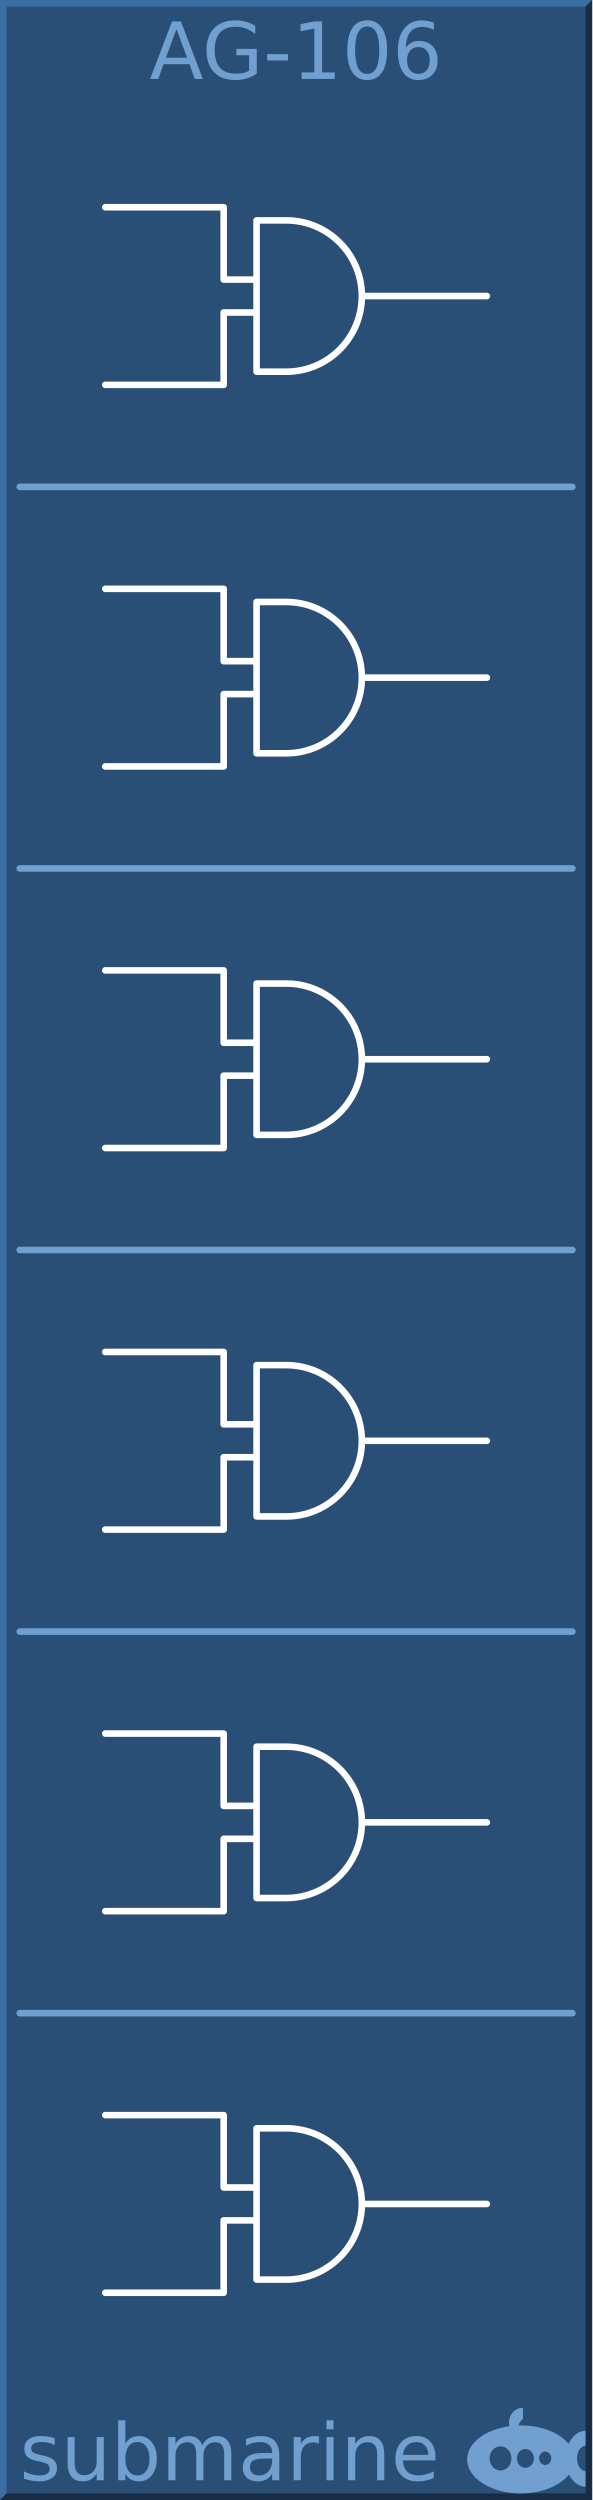
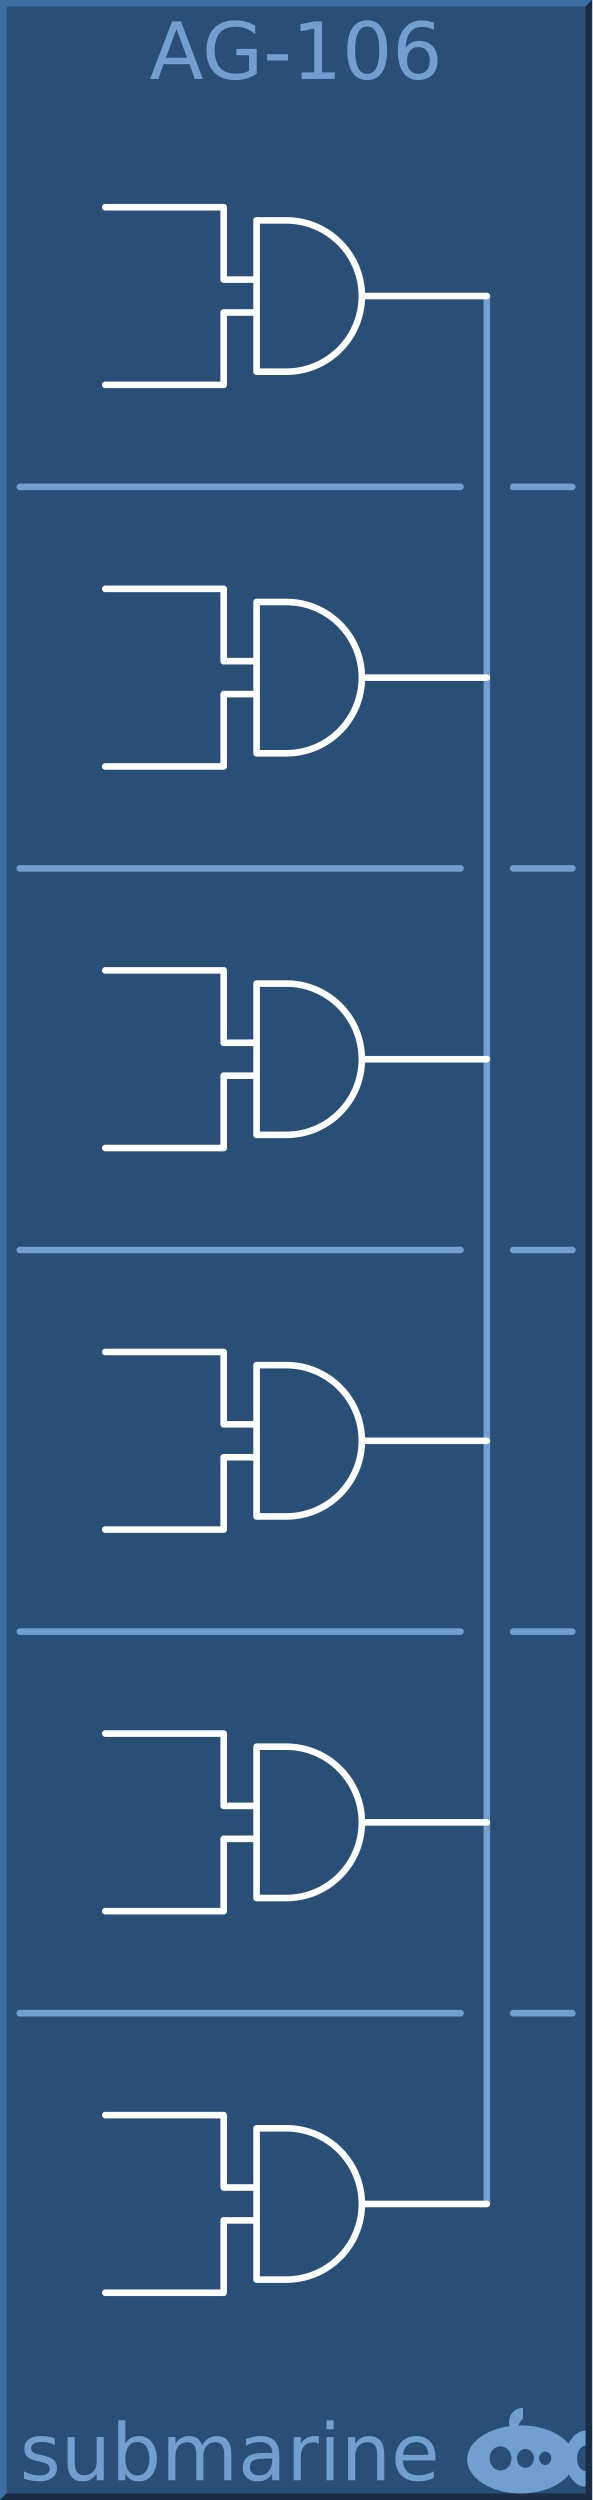
<svg xmlns="http://www.w3.org/2000/svg" version="1.1" id="svg2" height="380px" width="90px">
-   <defs id="defs38" />
+   <defs id="defs50" />
  <g id="background">
    <path id="rect4255" d="m 0,0 90,0 0,380 -90,0 z" style="fill:#294f77;stroke:none" />
    <path id="path4656" d="M 0,380 0,0 90,0 89,1 1,1 1,379 Z" style="fill:#3a6ea5;fill-rule:nonzero;stroke:none" />
    <path id="path4658" d="m 0,380 90,0 0,-380 -1,1 0,378 -88,0 z" style="fill:#182d44;fill-rule:nonzero;stroke:none" />
  </g>
  <g style="font-size:12px;font-family:'DejaVu Sans';fill:#719fcf" font-size="12" id="logo">
    <path id="path4136" d="m 79.354,366 a 1.985,2.252 0 0 0 -1.985,2.252 1.985,2.252 0 0 0 0.059,0.532 A 8.169,5.169 0 0 0 71,373.831 8.169,5.169 0 0 0 79.169,379 8.169,5.169 0 0 0 86.483,376.12 3.046,4.248 0 0 0 89,377.976 l 0,-2.358 A 1.338,1.945 0 0 1 87.708,373.677 1.338,1.945 0 0 1 89,371.735 l 0,-2.254 a 3.046,4.248 0 0 0 -2.574,1.979 8.169,5.169 0 0 0 -7.257,-2.798 8.169,5.169 0 0 0 -0.373,0.012 1.754,2.047 0 0 1 0.696,-1.002 l 0,-1.666 A 1.985,2.252 0 0 0 79.354,366 Z m -3.277,5.835 a 1.662,1.843 0 0 1 1.662,1.843 1.662,1.843 0 0 1 -1.662,1.843 1.662,1.843 0 0 1 -1.661,-1.843 1.662,1.843 0 0 1 1.661,-1.843 z m 3.785,0.409 a 1.292,1.433 0 0 1 1.292,1.433 1.292,1.433 0 0 1 -1.292,1.433 1.292,1.433 0 0 1 -1.292,-1.433 1.292,1.433 0 0 1 1.292,-1.433 z m 3.009,0.389 a 0.923,1.024 0 0 1 0.923,1.024 0.923,1.024 0 0 1 -0.923,1.024 0.923,1.024 0 0 1 -0.923,-1.024 0.923,1.024 0 0 1 0.923,-1.024 z" />
    <g id="text4662" style="">
-       <path id="path44" style="" d="m 8.314,370.631 0,1.02 q -0.457,-0.234 -0.949,-0.352 -0.492,-0.117 -1.02,-0.117 -0.803,0 -1.207,0.246 -0.398,0.246 -0.398,0.738 0,0.375 0.287,0.592 0.287,0.211 1.154,0.404 l 0.369,0.082 q 1.148,0.246 1.629,0.697 0.486,0.445 0.486,1.248 0,0.914 -0.727,1.447 -0.721,0.533 -1.986,0.533 -0.527,0 -1.102,-0.105 -0.568,-0.1 -1.201,-0.305 l 0,-1.113 q 0.598,0.311 1.178,0.469 0.58,0.152 1.148,0.152 0.762,0 1.172,-0.258 0.41,-0.264 0.41,-0.738 0,-0.439 -0.299,-0.674 -0.293,-0.234 -1.295,-0.451 l -0.375,-0.088 q -1.002,-0.211 -1.447,-0.645 -0.445,-0.439 -0.445,-1.201 0,-0.926 0.656,-1.43 0.656,-0.504 1.863,-0.504 0.598,0 1.125,0.088 0.527,0.088 0.973,0.264 z" />
-       <path id="path46" style="" d="m 10.277,374.41 0,-3.973 1.078,0 0,3.932 q 0,0.932 0.363,1.4 0.363,0.463 1.09,0.463 0.873,0 1.377,-0.557 0.51,-0.557 0.51,-1.518 l 0,-3.721 1.078,0 0,6.562 -1.078,0 0,-1.008 q -0.393,0.598 -0.914,0.891 -0.516,0.287 -1.201,0.287 -1.131,0 -1.717,-0.703 -0.586,-0.703 -0.586,-2.057 z m 2.713,-4.131 0,0 z" />
-       <path id="path48" style="" d="m 22.717,373.725 q 0,-1.189 -0.492,-1.863 -0.486,-0.68 -1.342,-0.68 -0.855,0 -1.348,0.68 -0.486,0.674 -0.486,1.863 0,1.189 0.486,1.869 0.492,0.674 1.348,0.674 0.855,0 1.342,-0.674 0.492,-0.68 0.492,-1.869 z m -3.668,-2.291 q 0.34,-0.586 0.855,-0.867 0.521,-0.287 1.242,-0.287 1.195,0 1.939,0.949 0.75,0.949 0.75,2.496 0,1.547 -0.75,2.496 -0.744,0.949 -1.939,0.949 -0.721,0 -1.242,-0.281 -0.516,-0.287 -0.855,-0.873 l 0,0.984 -1.084,0 0,-9.117 1.084,0 0,3.551 z" />
-       <path id="path50" style="" d="m 30.732,371.697 q 0.404,-0.727 0.967,-1.072 0.562,-0.346 1.324,-0.346 1.025,0 1.582,0.721 0.557,0.715 0.557,2.039 l 0,3.961 -1.084,0 0,-3.926 q 0,-0.943 -0.334,-1.4 -0.334,-0.457 -1.02,-0.457 -0.838,0 -1.324,0.557 -0.486,0.557 -0.486,1.518 l 0,3.709 -1.084,0 0,-3.926 q 0,-0.949 -0.334,-1.4 -0.334,-0.457 -1.031,-0.457 -0.826,0 -1.312,0.562 -0.486,0.557 -0.486,1.512 l 0,3.709 -1.084,0 0,-6.562 1.084,0 0,1.02 q 0.369,-0.604 0.885,-0.891 0.516,-0.287 1.225,-0.287 0.715,0 1.213,0.363 0.504,0.363 0.744,1.055 z" />
-       <path id="path52" style="" d="m 40.301,373.701 q -1.307,0 -1.811,0.299 -0.504,0.299 -0.504,1.02 0,0.574 0.375,0.914 0.381,0.334 1.031,0.334 0.896,0 1.436,-0.633 0.545,-0.639 0.545,-1.693 l 0,-0.24 -1.072,0 z m 2.15,-0.445 0,3.744 -1.078,0 0,-0.996 q -0.369,0.598 -0.92,0.885 -0.551,0.281 -1.348,0.281 -1.008,0 -1.605,-0.562 -0.592,-0.568 -0.592,-1.518 0,-1.107 0.738,-1.67 0.744,-0.562 2.215,-0.562 l 1.512,0 0,-0.105 q 0,-0.744 -0.492,-1.148 -0.486,-0.41 -1.371,-0.41 -0.562,0 -1.096,0.135 -0.533,0.135 -1.025,0.404 l 0,-0.996 q 0.592,-0.229 1.148,-0.34 0.557,-0.117 1.084,-0.117 1.424,0 2.127,0.738 0.703,0.738 0.703,2.238 z" />
-       <path id="path54" style="" d="m 48.48,371.445 q -0.182,-0.105 -0.398,-0.152 -0.211,-0.053 -0.469,-0.053 -0.914,0 -1.406,0.598 -0.486,0.592 -0.486,1.705 l 0,3.457 -1.084,0 0,-6.562 1.084,0 0,1.02 q 0.34,-0.598 0.885,-0.885 0.545,-0.293 1.324,-0.293 0.111,0 0.246,0.018 0.135,0.012 0.299,0.041 l 0.006,1.107 z" />
-       <path id="path56" style="" d="m 49.623,370.438 1.078,0 0,6.562 -1.078,0 0,-6.562 z m 0,-2.555 1.078,0 0,1.365 -1.078,0 0,-1.365 z" />
-       <path id="path58" style="" d="m 58.406,373.039 0,3.961 -1.078,0 0,-3.926 q 0,-0.932 -0.363,-1.395 -0.363,-0.463 -1.09,-0.463 -0.873,0 -1.377,0.557 -0.504,0.557 -0.504,1.518 l 0,3.709 -1.084,0 0,-6.562 1.084,0 0,1.02 q 0.387,-0.592 0.908,-0.885 0.527,-0.293 1.213,-0.293 1.131,0 1.711,0.703 0.58,0.697 0.58,2.057 z" />
-       <path id="path60" style="" d="m 66.182,373.449 0,0.527 -4.957,0 q 0.07,1.113 0.668,1.699 0.604,0.58 1.676,0.58 0.621,0 1.201,-0.152 0.586,-0.152 1.16,-0.457 l 0,1.02 q -0.58,0.246 -1.189,0.375 -0.609,0.129 -1.236,0.129 -1.57,0 -2.49,-0.914 -0.914,-0.914 -0.914,-2.473 0,-1.611 0.867,-2.555 0.873,-0.949 2.35,-0.949 1.324,0 2.092,0.855 0.773,0.85 0.773,2.314 z m -1.078,-0.316 q -0.012,-0.885 -0.498,-1.412 -0.48,-0.527 -1.277,-0.527 -0.902,0 -1.447,0.51 -0.539,0.51 -0.621,1.436 l 3.844,-0.006 z" />
+       <path id="path56" style="" d="m 8.314,370.631 0,1.02 q -0.457,-0.234 -0.949,-0.352 -0.492,-0.117 -1.02,-0.117 -0.803,0 -1.207,0.246 -0.398,0.246 -0.398,0.738 0,0.375 0.287,0.592 0.287,0.211 1.154,0.404 l 0.369,0.082 q 1.148,0.246 1.629,0.697 0.486,0.445 0.486,1.248 0,0.914 -0.727,1.447 -0.721,0.533 -1.986,0.533 -0.527,0 -1.102,-0.105 -0.568,-0.1 -1.201,-0.305 l 0,-1.113 q 0.598,0.311 1.178,0.469 0.58,0.152 1.148,0.152 0.762,0 1.172,-0.258 0.41,-0.264 0.41,-0.738 0,-0.439 -0.299,-0.674 -0.293,-0.234 -1.295,-0.451 l -0.375,-0.088 q -1.002,-0.211 -1.447,-0.645 -0.445,-0.439 -0.445,-1.201 0,-0.926 0.656,-1.43 0.656,-0.504 1.863,-0.504 0.598,0 1.125,0.088 0.527,0.088 0.973,0.264 z" />
+       <path id="path58" style="" d="m 10.277,374.41 0,-3.973 1.078,0 0,3.932 q 0,0.932 0.363,1.4 0.363,0.463 1.09,0.463 0.873,0 1.377,-0.557 0.51,-0.557 0.51,-1.518 l 0,-3.721 1.078,0 0,6.562 -1.078,0 0,-1.008 q -0.393,0.598 -0.914,0.891 -0.516,0.287 -1.201,0.287 -1.131,0 -1.717,-0.703 -0.586,-0.703 -0.586,-2.057 z m 2.713,-4.131 0,0 z" />
+       <path id="path60" style="" d="m 22.717,373.725 q 0,-1.189 -0.492,-1.863 -0.486,-0.68 -1.342,-0.68 -0.855,0 -1.348,0.68 -0.486,0.674 -0.486,1.863 0,1.189 0.486,1.869 0.492,0.674 1.348,0.674 0.855,0 1.342,-0.674 0.492,-0.68 0.492,-1.869 z m -3.668,-2.291 q 0.34,-0.586 0.855,-0.867 0.521,-0.287 1.242,-0.287 1.195,0 1.939,0.949 0.75,0.949 0.75,2.496 0,1.547 -0.75,2.496 -0.744,0.949 -1.939,0.949 -0.721,0 -1.242,-0.281 -0.516,-0.287 -0.855,-0.873 l 0,0.984 -1.084,0 0,-9.117 1.084,0 0,3.551 z" />
+       <path id="path62" style="" d="m 30.732,371.697 q 0.404,-0.727 0.967,-1.072 0.562,-0.346 1.324,-0.346 1.025,0 1.582,0.721 0.557,0.715 0.557,2.039 l 0,3.961 -1.084,0 0,-3.926 q 0,-0.943 -0.334,-1.4 -0.334,-0.457 -1.02,-0.457 -0.838,0 -1.324,0.557 -0.486,0.557 -0.486,1.518 l 0,3.709 -1.084,0 0,-3.926 q 0,-0.949 -0.334,-1.4 -0.334,-0.457 -1.031,-0.457 -0.826,0 -1.312,0.562 -0.486,0.557 -0.486,1.512 l 0,3.709 -1.084,0 0,-6.562 1.084,0 0,1.02 q 0.369,-0.604 0.885,-0.891 0.516,-0.287 1.225,-0.287 0.715,0 1.213,0.363 0.504,0.363 0.744,1.055 z" />
+       <path id="path64" style="" d="m 40.301,373.701 q -1.307,0 -1.811,0.299 -0.504,0.299 -0.504,1.02 0,0.574 0.375,0.914 0.381,0.334 1.031,0.334 0.896,0 1.436,-0.633 0.545,-0.639 0.545,-1.693 l 0,-0.24 -1.072,0 z m 2.15,-0.445 0,3.744 -1.078,0 0,-0.996 q -0.369,0.598 -0.92,0.885 -0.551,0.281 -1.348,0.281 -1.008,0 -1.605,-0.562 -0.592,-0.568 -0.592,-1.518 0,-1.107 0.738,-1.67 0.744,-0.562 2.215,-0.562 l 1.512,0 0,-0.105 q 0,-0.744 -0.492,-1.148 -0.486,-0.41 -1.371,-0.41 -0.562,0 -1.096,0.135 -0.533,0.135 -1.025,0.404 l 0,-0.996 q 0.592,-0.229 1.148,-0.34 0.557,-0.117 1.084,-0.117 1.424,0 2.127,0.738 0.703,0.738 0.703,2.238 z" />
+       <path id="path66" style="" d="m 48.48,371.445 q -0.182,-0.105 -0.398,-0.152 -0.211,-0.053 -0.469,-0.053 -0.914,0 -1.406,0.598 -0.486,0.592 -0.486,1.705 l 0,3.457 -1.084,0 0,-6.562 1.084,0 0,1.02 q 0.34,-0.598 0.885,-0.885 0.545,-0.293 1.324,-0.293 0.111,0 0.246,0.018 0.135,0.012 0.299,0.041 l 0.006,1.107 z" />
+       <path id="path68" style="" d="m 49.623,370.438 1.078,0 0,6.562 -1.078,0 0,-6.562 z m 0,-2.555 1.078,0 0,1.365 -1.078,0 0,-1.365 z" />
+       <path id="path70" style="" d="m 58.406,373.039 0,3.961 -1.078,0 0,-3.926 q 0,-0.932 -0.363,-1.395 -0.363,-0.463 -1.09,-0.463 -0.873,0 -1.377,0.557 -0.504,0.557 -0.504,1.518 l 0,3.709 -1.084,0 0,-6.562 1.084,0 0,1.02 q 0.387,-0.592 0.908,-0.885 0.527,-0.293 1.213,-0.293 1.131,0 1.711,0.703 0.58,0.697 0.58,2.057 z" />
+       <path id="path72" style="" d="m 66.182,373.449 0,0.527 -4.957,0 q 0.07,1.113 0.668,1.699 0.604,0.58 1.676,0.58 0.621,0 1.201,-0.152 0.586,-0.152 1.16,-0.457 l 0,1.02 q -0.58,0.246 -1.189,0.375 -0.609,0.129 -1.236,0.129 -1.57,0 -2.49,-0.914 -0.914,-0.914 -0.914,-2.473 0,-1.611 0.867,-2.555 0.873,-0.949 2.35,-0.949 1.324,0 2.092,0.855 0.773,0.85 0.773,2.314 z m -1.078,-0.316 q -0.012,-0.885 -0.498,-1.412 -0.48,-0.527 -1.277,-0.527 -0.902,0 -1.447,0.51 -0.539,0.51 -0.621,1.436 l 3.844,-0.006 z" />
    </g>
    <g id="text11" style="text-anchor:middle">
-       <path id="path63" style="text-anchor:middle" d="m 26.824,4.418 -1.605,4.354 3.217,0 -1.611,-4.354 z m -0.668,-1.166 1.342,0 L 30.832,12 l -1.23,0 -0.797,-2.244 -3.943,0 L 24.064,12 22.816,12 26.156,3.252 Z" />
-       <path id="path65" style="text-anchor:middle" d="m 37.857,10.752 0,-2.35 -1.934,0 0,-0.973 3.105,0 0,3.756 q -0.686,0.486 -1.512,0.738 -0.826,0.246 -1.764,0.246 -2.051,0 -3.211,-1.195 -1.154,-1.201 -1.154,-3.34 0,-2.145 1.154,-3.34 1.16,-1.201 3.211,-1.201 0.855,0 1.623,0.211 0.773,0.211 1.424,0.621 l 0,1.26 q -0.656,-0.557 -1.395,-0.838 -0.738,-0.281 -1.553,-0.281 -1.605,0 -2.414,0.896 -0.803,0.896 -0.803,2.672 0,1.77 0.803,2.666 0.809,0.896 2.414,0.896 0.627,0 1.119,-0.105 0.492,-0.111 0.885,-0.34 z" />
-       <path id="path67" style="text-anchor:middle" d="m 40.605,8.232 3.158,0 0,0.961 -3.158,0 0,-0.961 z" />
-       <path id="path69" style="text-anchor:middle" d="m 45.844,11.004 1.934,0 0,-6.674 -2.104,0.422 0,-1.078 2.092,-0.422 1.184,0 0,7.752 1.934,0 0,0.996 -5.039,0 0,-0.996 z" />
-       <path id="path71" style="text-anchor:middle" d="m 55.811,4.031 q -0.914,0 -1.377,0.902 -0.457,0.896 -0.457,2.701 0,1.799 0.457,2.701 0.463,0.896 1.377,0.896 0.92,0 1.377,-0.896 0.463,-0.902 0.463,-2.701 0,-1.805 -0.463,-2.701 Q 56.73,4.031 55.811,4.031 Z m 0,-0.938 q 1.471,0 2.244,1.166 0.779,1.16 0.779,3.375 0,2.209 -0.779,3.375 -0.773,1.16 -2.244,1.16 -1.471,0 -2.25,-1.16 -0.773,-1.166 -0.773,-3.375 0,-2.215 0.773,-3.375 0.779,-1.166 2.25,-1.166 z" />
-       <path id="path73" style="text-anchor:middle" d="m 63.598,7.154 q -0.797,0 -1.266,0.545 -0.463,0.545 -0.463,1.494 0,0.943 0.463,1.494 0.469,0.545 1.266,0.545 0.797,0 1.26,-0.545 0.469,-0.551 0.469,-1.494 0,-0.949 -0.469,-1.494 -0.463,-0.545 -1.26,-0.545 z m 2.35,-3.709 0,1.078 Q 65.502,4.312 65.045,4.201 64.594,4.09 64.148,4.09 q -1.172,0 -1.793,0.791 -0.615,0.791 -0.703,2.391 0.346,-0.51 0.867,-0.779 0.521,-0.275 1.148,-0.275 1.318,0 2.08,0.803 0.768,0.797 0.768,2.174 0,1.348 -0.797,2.162 -0.797,0.814 -2.121,0.814 -1.518,0 -2.32,-1.16 -0.803,-1.166 -0.803,-3.375 0,-2.074 0.984,-3.305 0.984,-1.236 2.643,-1.236 0.445,0 0.896,0.088 0.457,0.088 0.949,0.264 z" />
+       <path id="path75" style="text-anchor:middle" d="m 26.824,4.418 -1.605,4.354 3.217,0 -1.611,-4.354 z m -0.668,-1.166 1.342,0 L 30.832,12 l -1.23,0 -0.797,-2.244 -3.943,0 L 24.064,12 22.816,12 26.156,3.252 Z" />
+       <path id="path77" style="text-anchor:middle" d="m 37.857,10.752 0,-2.35 -1.934,0 0,-0.973 3.105,0 0,3.756 q -0.686,0.486 -1.512,0.738 -0.826,0.246 -1.764,0.246 -2.051,0 -3.211,-1.195 -1.154,-1.201 -1.154,-3.34 0,-2.145 1.154,-3.34 1.16,-1.201 3.211,-1.201 0.855,0 1.623,0.211 0.773,0.211 1.424,0.621 l 0,1.26 q -0.656,-0.557 -1.395,-0.838 -0.738,-0.281 -1.553,-0.281 -1.605,0 -2.414,0.896 -0.803,0.896 -0.803,2.672 0,1.77 0.803,2.666 0.809,0.896 2.414,0.896 0.627,0 1.119,-0.105 0.492,-0.111 0.885,-0.34 z" />
+       <path id="path79" style="text-anchor:middle" d="m 40.605,8.232 3.158,0 0,0.961 -3.158,0 0,-0.961 z" />
+       <path id="path81" style="text-anchor:middle" d="m 45.844,11.004 1.934,0 0,-6.674 -2.104,0.422 0,-1.078 2.092,-0.422 1.184,0 0,7.752 1.934,0 0,0.996 -5.039,0 0,-0.996 z" />
+       <path id="path83" style="text-anchor:middle" d="m 55.811,4.031 q -0.914,0 -1.377,0.902 -0.457,0.896 -0.457,2.701 0,1.799 0.457,2.701 0.463,0.896 1.377,0.896 0.92,0 1.377,-0.896 0.463,-0.902 0.463,-2.701 0,-1.805 -0.463,-2.701 Q 56.73,4.031 55.811,4.031 Z m 0,-0.938 q 1.471,0 2.244,1.166 0.779,1.16 0.779,3.375 0,2.209 -0.779,3.375 -0.773,1.16 -2.244,1.16 -1.471,0 -2.25,-1.16 -0.773,-1.166 -0.773,-3.375 0,-2.215 0.773,-3.375 0.779,-1.166 2.25,-1.166 z" />
+       <path id="path85" style="text-anchor:middle" d="m 63.598,7.154 q -0.797,0 -1.266,0.545 -0.463,0.545 -0.463,1.494 0,0.943 0.463,1.494 0.469,0.545 1.266,0.545 0.797,0 1.26,-0.545 0.469,-0.551 0.469,-1.494 0,-0.949 -0.469,-1.494 -0.463,-0.545 -1.26,-0.545 z m 2.35,-3.709 0,1.078 Q 65.502,4.312 65.045,4.201 64.594,4.09 64.148,4.09 q -1.172,0 -1.793,0.791 -0.615,0.791 -0.703,2.391 0.346,-0.51 0.867,-0.779 0.521,-0.275 1.148,-0.275 1.318,0 2.08,0.803 0.768,0.797 0.768,2.174 0,1.348 -0.797,2.162 -0.797,0.814 -2.121,0.814 -1.518,0 -2.32,-1.16 -0.803,-1.166 -0.803,-3.375 0,-2.074 0.984,-3.305 0.984,-1.236 2.643,-1.236 0.445,0 0.896,0.088 0.457,0.088 0.949,0.264 z" />
    </g>
  </g>
  <g style="font-size:6px;font-family:'DejaVu Sans';fill:none;stroke:#ffffff;stroke-width:1;stroke-linecap:round;stroke-linejoin:round" font-size="6" id="group1">
-     <path id="line14" d="m 3,74 84,0" style="stroke:#719fcf" />
-     <path id="line16" d="m 3,132 84,0" style="stroke:#719fcf" />
-     <path id="line18" d="m 3,190 84,0" style="stroke:#719fcf" />
-     <path id="line20" d="m 3,248 84,0" style="stroke:#719fcf" />
-     <path id="line22" d="m 3,306 84,0" style="stroke:#719fcf" />
-     <path id="path24" d="m 16,31.5 18,0 0,11 5,0 m -23,16 18,0 0,-11 5,0 M 55,45 74,45 m -35,-11.5 0,23 4.5,0 a 11.5,11.5 0 0 0 0,-23 z" />
-     <path id="path26" d="m 16,89.5 18,0 0,11 5,0 m -23,16 18,0 0,-11 5,0 m 16,-2.5 19,0 m -35,-11.5 0,23 4.5,0 a 11.5,11.5 0 0 0 0,-23 z" />
-     <path id="path28" d="m 16,147.5 18,0 0,11 5,0 m -23,16 18,0 0,-11 5,0 m 16,-2.5 19,0 m -35,-11.5 0,23 4.5,0 a 11.5,11.5 0 0 0 0,-23 z" />
-     <path id="path30" d="m 16,205.5 18,0 0,11 5,0 m -23,16 18,0 0,-11 5,0 m 16,-2.5 19,0 m -35,-11.5 0,23 4.5,0 a 11.5,11.5 0 0 0 0,-23 z" />
-     <path id="path32" d="m 16,263.5 18,0 0,11 5,0 m -23,16 18,0 0,-11 5,0 m 16,-2.5 19,0 m -35,-11.5 0,23 4.5,0 a 11.5,11.5 0 0 0 0,-23 z" />
-     <path id="path34" d="m 16,321.5 18,0 0,11 5,0 m -23,16 18,0 0,-11 5,0 m 16,-2.5 19,0 m -35,-11.5 0,23 4.5,0 a 11.5,11.5 0 0 0 0,-23 z" />
+     <path id="line14" d="m 3,74 67,0" style="stroke:#719fcf" />
+     <path id="line16" d="m 78,74 9,0" style="stroke:#719fcf" />
+     <path id="line18" d="m 3,132 67,0" style="stroke:#719fcf" />
+     <path id="line20" d="m 78,132 9,0" style="stroke:#719fcf" />
+     <path id="line22" d="m 3,190 67,0" style="stroke:#719fcf" />
+     <path id="line24" d="m 78,190 9,0" style="stroke:#719fcf" />
+     <path id="line26" d="m 3,248 67,0" style="stroke:#719fcf" />
+     <path id="line28" d="m 78,248 9,0" style="stroke:#719fcf" />
+     <path id="line30" d="m 3,306 67,0" style="stroke:#719fcf" />
+     <path id="line32" d="m 78,306 9,0" style="stroke:#719fcf" />
+     <path id="line34" d="m 74,45 0,290" style="stroke:#719fcf" />
+     <path id="path36" d="m 16,31.5 18,0 0,11 5,0 m -23,16 18,0 0,-11 5,0 M 55,45 74,45 m -35,-11.5 0,23 4.5,0 a 11.5,11.5 0 0 0 0,-23 z" />
+     <path id="path38" d="m 16,89.5 18,0 0,11 5,0 m -23,16 18,0 0,-11 5,0 m 16,-2.5 19,0 m -35,-11.5 0,23 4.5,0 a 11.5,11.5 0 0 0 0,-23 z" />
+     <path id="path40" d="m 16,147.5 18,0 0,11 5,0 m -23,16 18,0 0,-11 5,0 m 16,-2.5 19,0 m -35,-11.5 0,23 4.5,0 a 11.5,11.5 0 0 0 0,-23 z" />
+     <path id="path42" d="m 16,205.5 18,0 0,11 5,0 m -23,16 18,0 0,-11 5,0 m 16,-2.5 19,0 m -35,-11.5 0,23 4.5,0 a 11.5,11.5 0 0 0 0,-23 z" />
+     <path id="path44" d="m 16,263.5 18,0 0,11 5,0 m -23,16 18,0 0,-11 5,0 m 16,-2.5 19,0 m -35,-11.5 0,23 4.5,0 a 11.5,11.5 0 0 0 0,-23 z" />
+     <path id="path46" d="m 16,321.5 18,0 0,11 5,0 m -23,16 18,0 0,-11 5,0 m 16,-2.5 19,0 m -35,-11.5 0,23 4.5,0 a 11.5,11.5 0 0 0 0,-23 z" />
  </g>
</svg>
